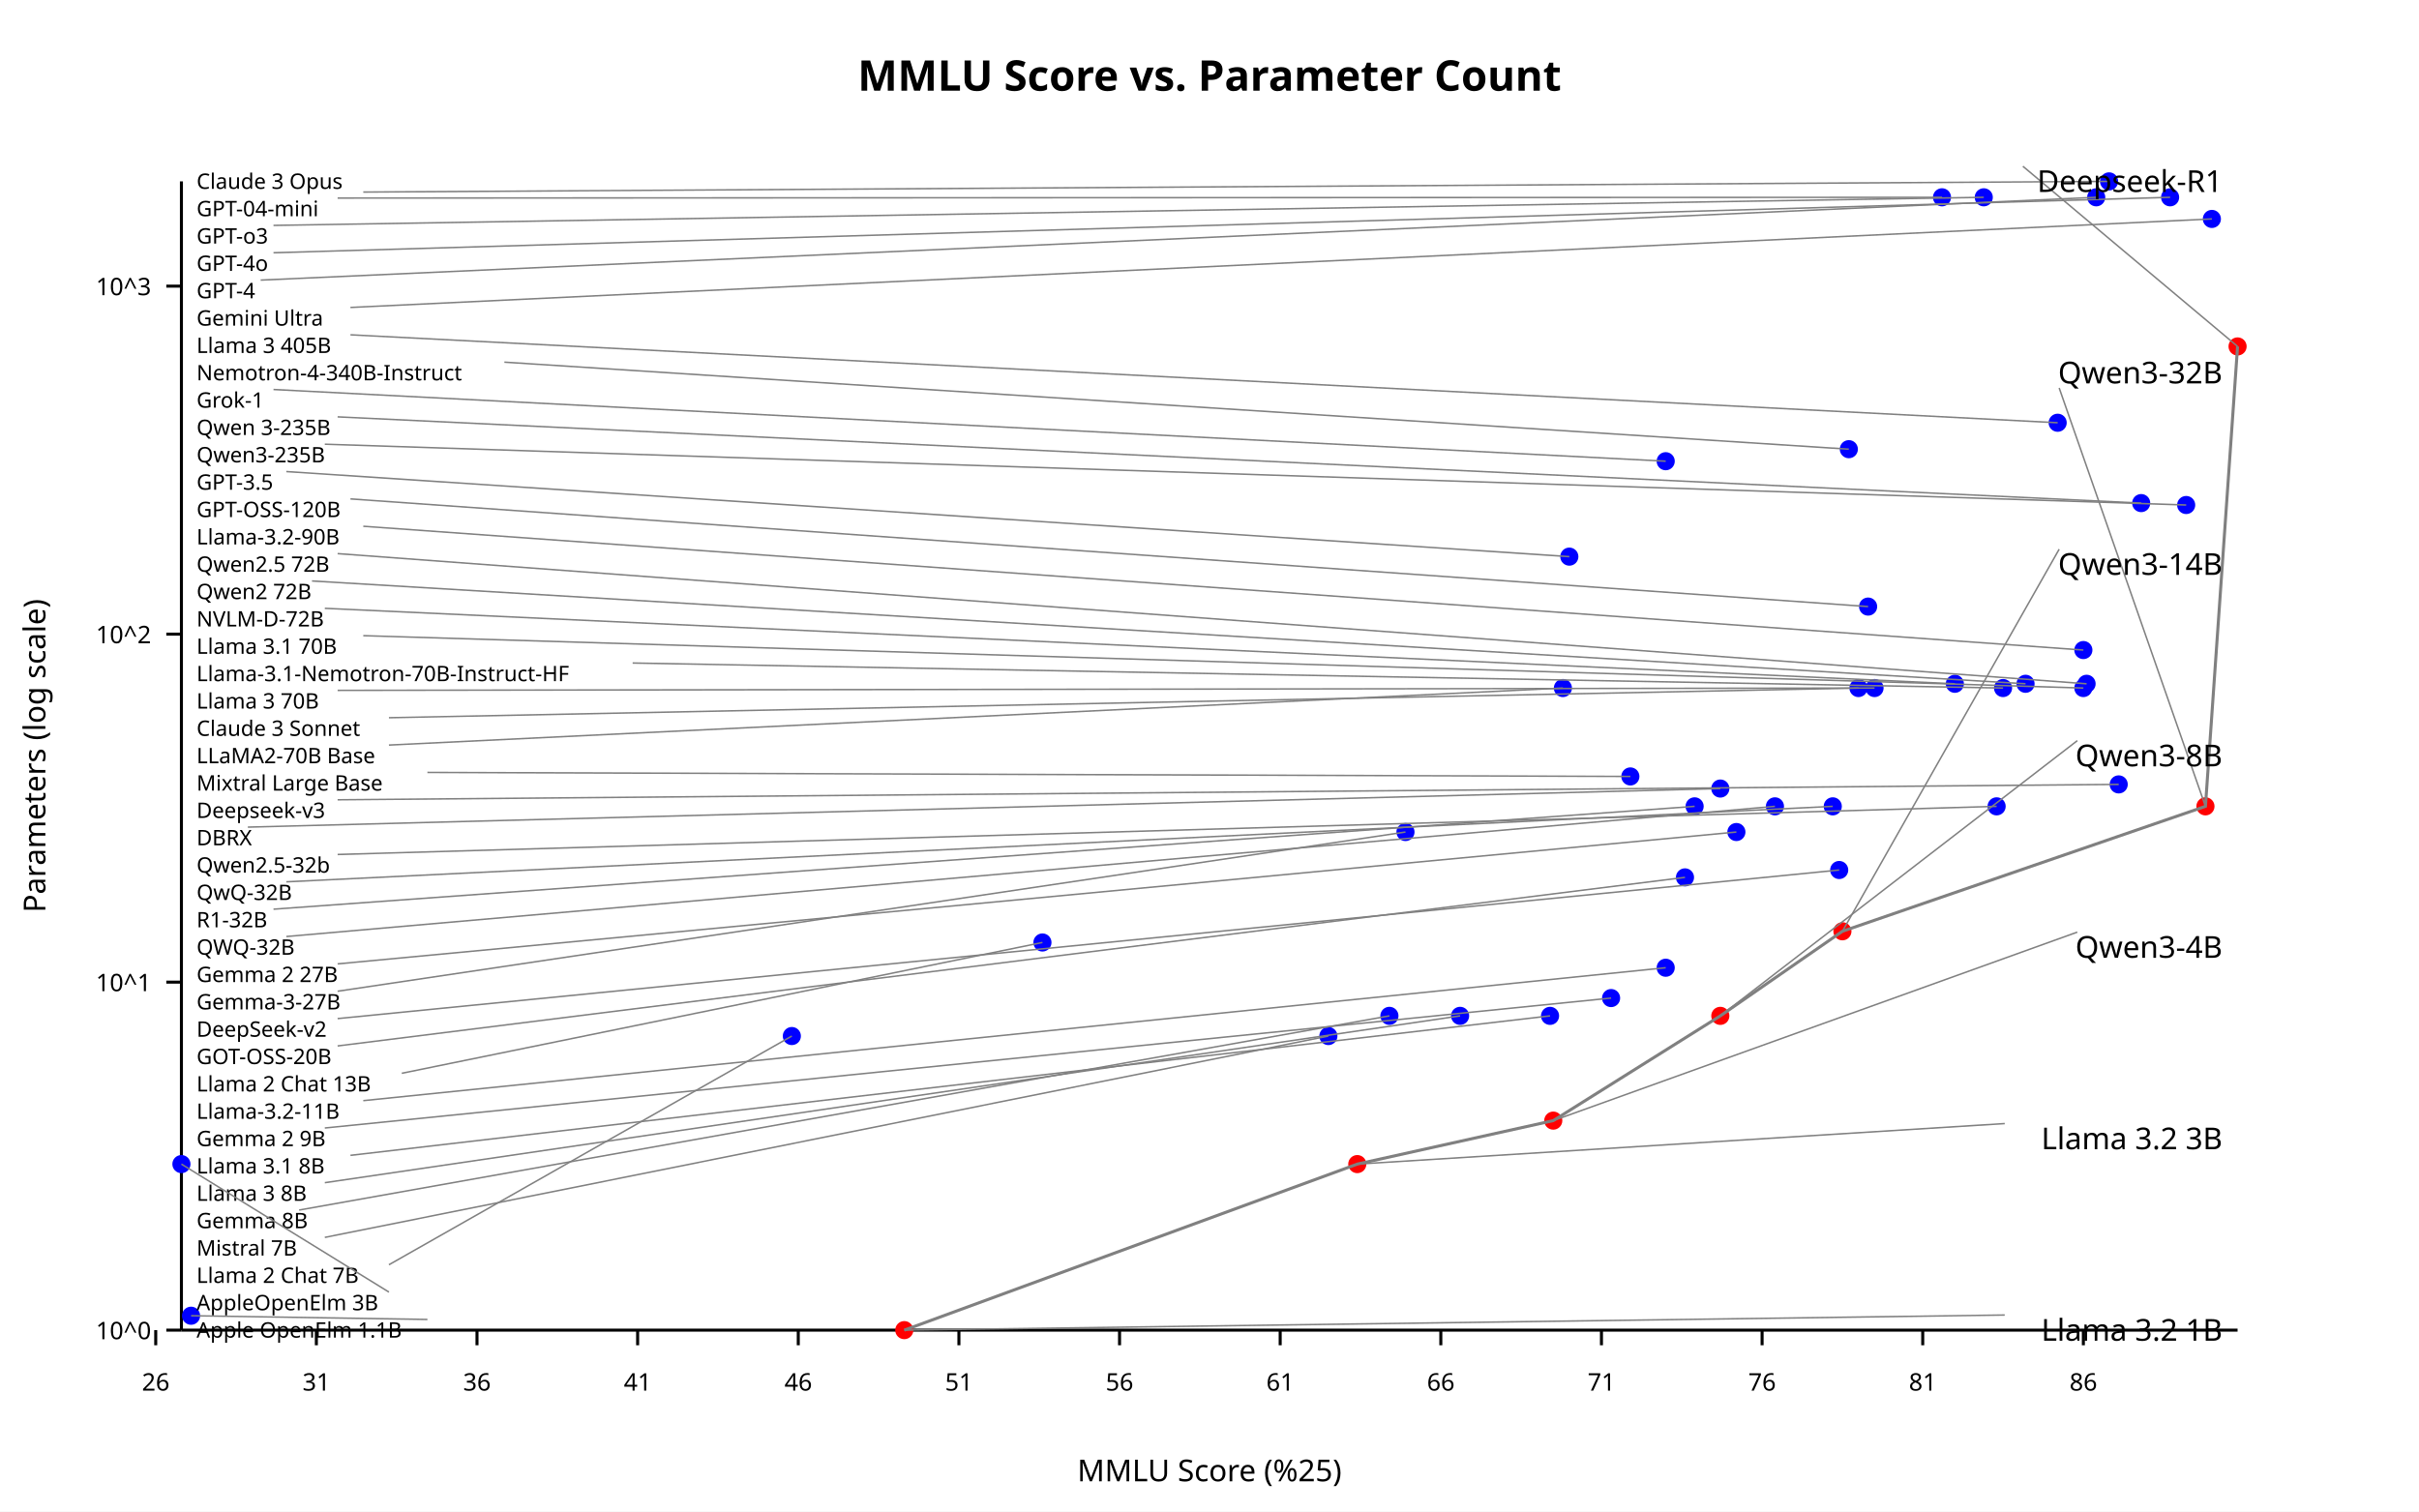
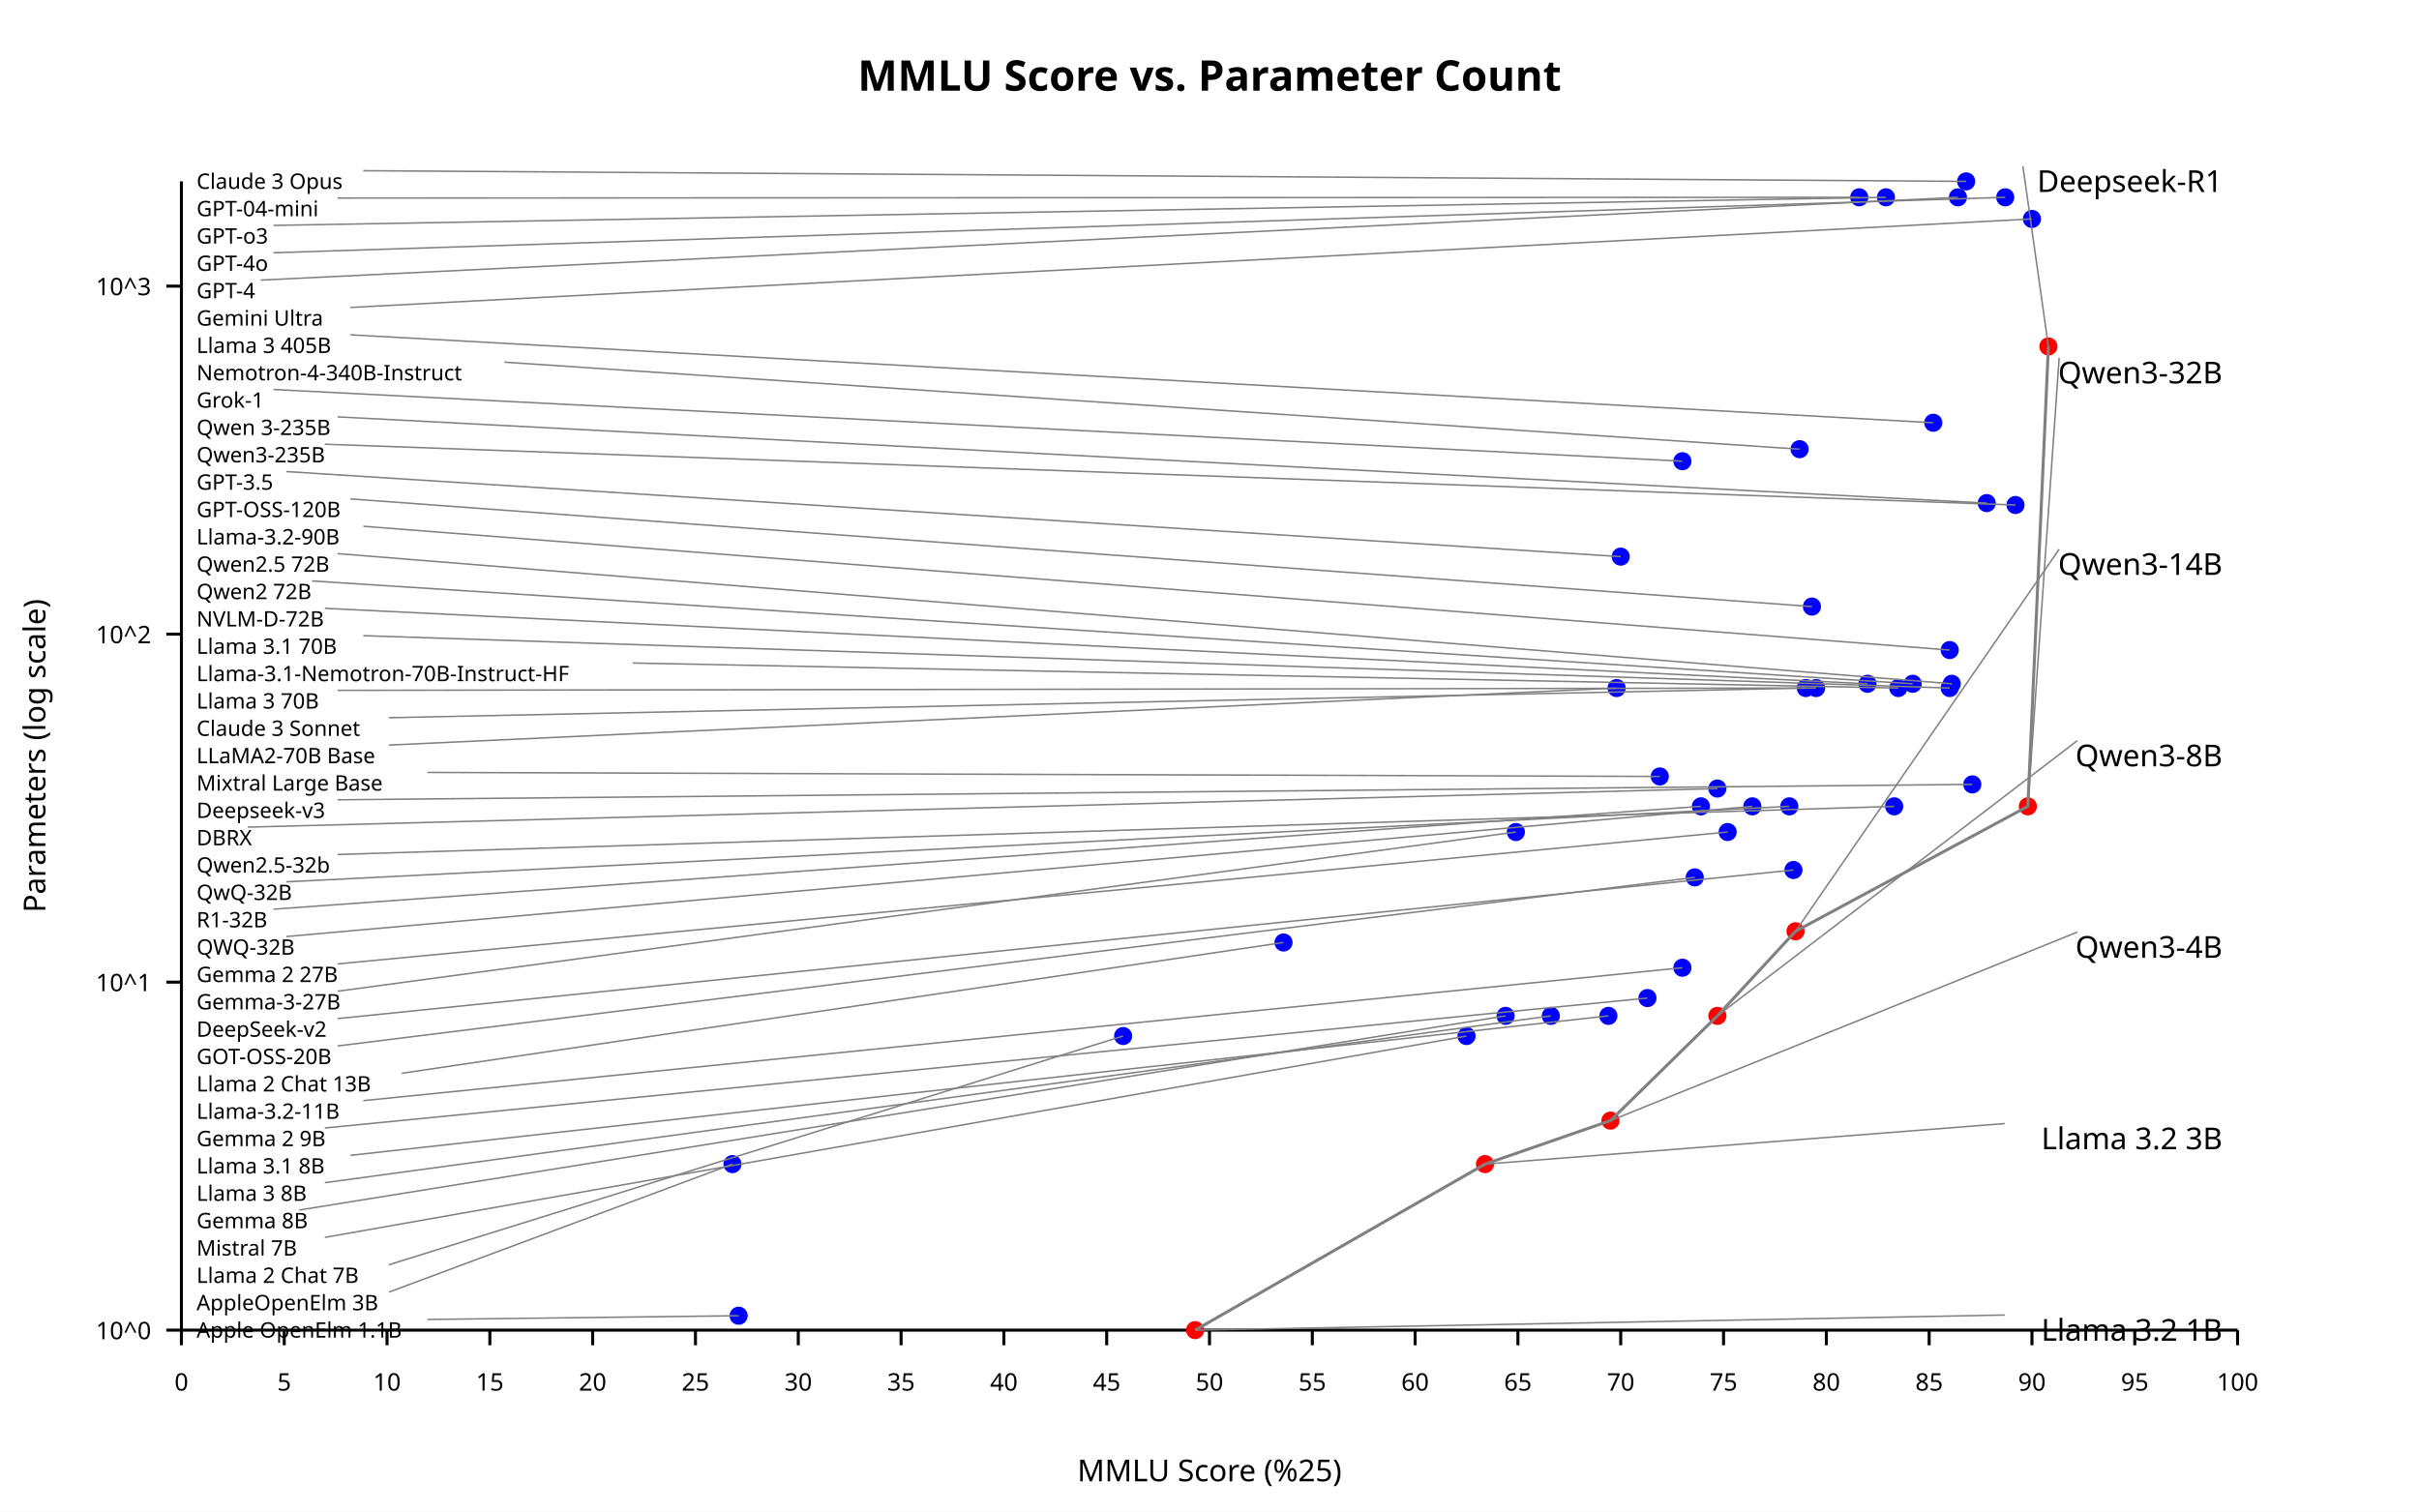
<svg xmlns="http://www.w3.org/2000/svg" width="800" height="500" font-family="sans-serif">
  <rect x="0" y="0" width="800" height="500" fill="white" />
  <line x1="60" y1="440.0" x2="740" y2="440.0" stroke="black" />
  <line x1="60" y1="60" x2="60" y2="440" stroke="black" />
-   <line x1="51.5" y1="440.0" x2="51.5" y2="445.0" stroke="black" />
-   <text x="51.5" y="460.0" font-size="8" text-anchor="middle">26</text>
-   <line x1="104.625" y1="440.0" x2="104.625" y2="445.0" stroke="black" />
-   <text x="104.625" y="460.0" font-size="8" text-anchor="middle">31</text>
-   <line x1="157.75" y1="440.0" x2="157.75" y2="445.0" stroke="black" />
-   <text x="157.75" y="460.0" font-size="8" text-anchor="middle">36</text>
-   <line x1="210.875" y1="440.0" x2="210.875" y2="445.0" stroke="black" />
-   <text x="210.875" y="460.0" font-size="8" text-anchor="middle">41</text>
+   <line x1="60.0" y1="440.0" x2="60.0" y2="445.0" stroke="black" />
+   <text x="60.0" y="460.0" font-size="8" text-anchor="middle">0</text>
+   <line x1="94.0" y1="440.0" x2="94.0" y2="445.0" stroke="black" />
+   <text x="94.0" y="460.0" font-size="8" text-anchor="middle">5</text>
+   <line x1="128.0" y1="440.0" x2="128.0" y2="445.0" stroke="black" />
+   <text x="128.0" y="460.0" font-size="8" text-anchor="middle">10</text>
+   <line x1="162.0" y1="440.0" x2="162.0" y2="445.0" stroke="black" />
+   <text x="162.0" y="460.0" font-size="8" text-anchor="middle">15</text>
+   <line x1="196.0" y1="440.0" x2="196.0" y2="445.0" stroke="black" />
+   <text x="196.0" y="460.0" font-size="8" text-anchor="middle">20</text>
+   <line x1="230.0" y1="440.0" x2="230.0" y2="445.0" stroke="black" />
+   <text x="230.0" y="460.0" font-size="8" text-anchor="middle">25</text>
  <line x1="264.0" y1="440.0" x2="264.0" y2="445.0" stroke="black" />
-   <text x="264.0" y="460.0" font-size="8" text-anchor="middle">46</text>
-   <line x1="317.125" y1="440.0" x2="317.125" y2="445.0" stroke="black" />
-   <text x="317.125" y="460.0" font-size="8" text-anchor="middle">51</text>
-   <line x1="370.25" y1="440.0" x2="370.25" y2="445.0" stroke="black" />
-   <text x="370.25" y="460.0" font-size="8" text-anchor="middle">56</text>
-   <line x1="423.375" y1="440.0" x2="423.375" y2="445.0" stroke="black" />
-   <text x="423.375" y="460.0" font-size="8" text-anchor="middle">61</text>
-   <line x1="476.5" y1="440.0" x2="476.5" y2="445.0" stroke="black" />
-   <text x="476.5" y="460.0" font-size="8" text-anchor="middle">66</text>
-   <line x1="529.625" y1="440.0" x2="529.625" y2="445.0" stroke="black" />
-   <text x="529.625" y="460.0" font-size="8" text-anchor="middle">71</text>
-   <line x1="582.75" y1="440.0" x2="582.75" y2="445.0" stroke="black" />
-   <text x="582.75" y="460.0" font-size="8" text-anchor="middle">76</text>
-   <line x1="635.875" y1="440.0" x2="635.875" y2="445.0" stroke="black" />
-   <text x="635.875" y="460.0" font-size="8" text-anchor="middle">81</text>
-   <line x1="689.0" y1="440.0" x2="689.0" y2="445.0" stroke="black" />
-   <text x="689.0" y="460.0" font-size="8" text-anchor="middle">86</text>
+   <text x="264.0" y="460.0" font-size="8" text-anchor="middle">30</text>
+   <line x1="298.0" y1="440.0" x2="298.0" y2="445.0" stroke="black" />
+   <text x="298.0" y="460.0" font-size="8" text-anchor="middle">35</text>
+   <line x1="332.0" y1="440.0" x2="332.0" y2="445.0" stroke="black" />
+   <text x="332.0" y="460.0" font-size="8" text-anchor="middle">40</text>
+   <line x1="366.0" y1="440.0" x2="366.0" y2="445.0" stroke="black" />
+   <text x="366.0" y="460.0" font-size="8" text-anchor="middle">45</text>
+   <line x1="400.0" y1="440.0" x2="400.0" y2="445.0" stroke="black" />
+   <text x="400.0" y="460.0" font-size="8" text-anchor="middle">50</text>
+   <line x1="434" y1="440.0" x2="434" y2="445.0" stroke="black" />
+   <text x="434" y="460.0" font-size="8" text-anchor="middle">55</text>
+   <line x1="468.0" y1="440.0" x2="468.0" y2="445.0" stroke="black" />
+   <text x="468.0" y="460.0" font-size="8" text-anchor="middle">60</text>
+   <line x1="502.0" y1="440.0" x2="502.0" y2="445.0" stroke="black" />
+   <text x="502.0" y="460.0" font-size="8" text-anchor="middle">65</text>
+   <line x1="536.0" y1="440.0" x2="536.0" y2="445.0" stroke="black" />
+   <text x="536.0" y="460.0" font-size="8" text-anchor="middle">70</text>
+   <line x1="570.0" y1="440.0" x2="570.0" y2="445.0" stroke="black" />
+   <text x="570.0" y="460.0" font-size="8" text-anchor="middle">75</text>
+   <line x1="604.0" y1="440.0" x2="604.0" y2="445.0" stroke="black" />
+   <text x="604.0" y="460.0" font-size="8" text-anchor="middle">80</text>
+   <line x1="638.0" y1="440.0" x2="638.0" y2="445.0" stroke="black" />
+   <text x="638.0" y="460.0" font-size="8" text-anchor="middle">85</text>
+   <line x1="672.0" y1="440.0" x2="672.0" y2="445.0" stroke="black" />
+   <text x="672.0" y="460.0" font-size="8" text-anchor="middle">90</text>
+   <line x1="706.0" y1="440.0" x2="706.0" y2="445.0" stroke="black" />
+   <text x="706.0" y="460.0" font-size="8" text-anchor="middle">95</text>
+   <line x1="740.0" y1="440.0" x2="740.0" y2="445.0" stroke="black" />
+   <text x="740.0" y="460.0" font-size="8" text-anchor="middle">100</text>
  <line x1="60" y1="440.0" x2="55" y2="440.0" stroke="black" />
  <text x="50" y="443.0" font-size="8" text-anchor="end">10^0</text>
  <line x1="60" y1="324.884" x2="55" y2="324.884" stroke="black" />
  <text x="50" y="327.884" font-size="8" text-anchor="end">10^1</text>
  <line x1="60" y1="209.769" x2="55" y2="209.769" stroke="black" />
  <text x="50" y="212.769" font-size="8" text-anchor="end">10^2</text>
  <line x1="60" y1="94.653" x2="55" y2="94.653" stroke="black" />
  <text x="50" y="97.653" font-size="8" text-anchor="end">10^3</text>
  <line x1="60" y1="-20.462" x2="55" y2="-20.462" stroke="black" />
  <text x="50" y="-17.462" font-size="8" text-anchor="end">10^4</text>
-   <circle cx="299.062" cy="440.0" r="3" fill="red" />
-   <circle cx="63.188" cy="435.235" r="3" fill="blue" />
-   <circle cx="448.875" cy="385.076" r="3" fill="red" />
-   <circle cx="439.313" cy="342.716" r="3" fill="blue" />
-   <circle cx="60.0" cy="385.076" r="3" fill="blue" />
-   <circle cx="512.625" cy="336.04" r="3" fill="blue" />
-   <circle cx="660.312" cy="266.734" r="3" fill="blue" />
-   <circle cx="482.875" cy="336.04" r="3" fill="blue" />
-   <circle cx="459.5" cy="336.04" r="3" fill="blue" />
-   <circle cx="532.812" cy="330.152" r="3" fill="blue" />
-   <circle cx="550.875" cy="320.119" r="3" fill="blue" />
-   <circle cx="261.875" cy="342.716" r="3" fill="blue" />
-   <circle cx="344.75" cy="311.768" r="3" fill="blue" />
-   <circle cx="574.25" cy="275.228" r="3" fill="blue" />
-   <circle cx="568.938" cy="260.845" r="3" fill="blue" />
-   <circle cx="539.188" cy="256.844" r="3" fill="blue" />
-   <circle cx="689.0" cy="227.6" r="3" fill="blue" />
-   <circle cx="690.062" cy="226.192" r="3" fill="blue" />
-   <circle cx="662.438" cy="227.6" r="3" fill="blue" />
-   <circle cx="669.875" cy="226.192" r="3" fill="blue" />
-   <circle cx="646.5" cy="226.192" r="3" fill="blue" />
-   <circle cx="619.938" cy="227.6" r="3" fill="blue" />
-   <circle cx="614.625" cy="227.6" r="3" fill="blue" />
-   <circle cx="516.875" cy="227.6" r="3" fill="blue" />
-   <circle cx="606.125" cy="266.734" r="3" fill="blue" />
-   <circle cx="464.813" cy="275.228" r="3" fill="blue" />
-   <circle cx="560.438" cy="266.734" r="3" fill="blue" />
-   <circle cx="740.0" cy="114.6" r="3" fill="red" />
-   <circle cx="608.25" cy="287.792" r="3" fill="blue" />
-   <circle cx="700.688" cy="259.476" r="3" fill="blue" />
-   <circle cx="689.0" cy="215.036" r="3" fill="blue" />
-   <circle cx="519.0" cy="184.131" r="3" fill="blue" />
-   <circle cx="550.875" cy="152.564" r="3" fill="blue" />
-   <circle cx="611.438" cy="148.587" r="3" fill="blue" />
-   <circle cx="587" cy="266.734" r="3" fill="blue" />
-   <circle cx="708.125" cy="166.419" r="3" fill="blue" />
-   <circle cx="513.688" cy="370.694" r="3" fill="red" />
-   <circle cx="568.938" cy="336.04" r="3" fill="red" />
-   <circle cx="609.312" cy="308.063" r="3" fill="red" />
-   <circle cx="729.375" cy="266.734" r="3" fill="red" />
-   <circle cx="680.5" cy="139.841" r="3" fill="blue" />
-   <circle cx="731.5" cy="72.422" r="3" fill="blue" />
-   <circle cx="642.25" cy="65.267" r="3" fill="blue" />
-   <circle cx="656.063" cy="65.267" r="3" fill="blue" />
-   <circle cx="717.688" cy="65.267" r="3" fill="blue" />
-   <circle cx="693.25" cy="65.267" r="3" fill="blue" />
-   <circle cx="697.5" cy="60.0" r="3" fill="blue" />
-   <circle cx="723" cy="167.053" r="3" fill="blue" />
-   <circle cx="557.25" cy="290.231" r="3" fill="blue" />
-   <circle cx="617.812" cy="200.654" r="3" fill="blue" />
-   <polyline fill="none" stroke="gray" stroke-width="1" points="299.062,440.0 448.875,385.076 513.688,370.694 568.938,336.04 609.312,308.063 729.375,266.734 740.0,114.6" />
-   <line x1="697.5" y1="60.0" x2="120.144" y2="63.535" stroke="gray" stroke-width="0.5" />
+   <circle cx="395.24" cy="440.0" r="3" fill="red" />
+   <circle cx="244.28" cy="435.235" r="3" fill="blue" />
+   <circle cx="491.12" cy="385.076" r="3" fill="red" />
+   <circle cx="485.0" cy="342.716" r="3" fill="blue" />
+   <circle cx="242.24" cy="385.076" r="3" fill="blue" />
+   <circle cx="531.92" cy="336.04" r="3" fill="blue" />
+   <circle cx="626.44" cy="266.734" r="3" fill="blue" />
+   <circle cx="512.88" cy="336.04" r="3" fill="blue" />
+   <circle cx="497.92" cy="336.04" r="3" fill="blue" />
+   <circle cx="544.84" cy="330.152" r="3" fill="blue" />
+   <circle cx="556.4" cy="320.119" r="3" fill="blue" />
+   <circle cx="371.44" cy="342.716" r="3" fill="blue" />
+   <circle cx="424.48" cy="311.768" r="3" fill="blue" />
+   <circle cx="571.36" cy="275.228" r="3" fill="blue" />
+   <circle cx="567.96" cy="260.845" r="3" fill="blue" />
+   <circle cx="548.92" cy="256.844" r="3" fill="blue" />
+   <circle cx="644.8" cy="227.6" r="3" fill="blue" />
+   <circle cx="645.48" cy="226.192" r="3" fill="blue" />
+   <circle cx="627.8" cy="227.6" r="3" fill="blue" />
+   <circle cx="632.56" cy="226.192" r="3" fill="blue" />
+   <circle cx="617.6" cy="226.192" r="3" fill="blue" />
+   <circle cx="600.6" cy="227.6" r="3" fill="blue" />
+   <circle cx="597.2" cy="227.6" r="3" fill="blue" />
+   <circle cx="534.64" cy="227.6" r="3" fill="blue" />
+   <circle cx="591.76" cy="266.734" r="3" fill="blue" />
+   <circle cx="501.32" cy="275.228" r="3" fill="blue" />
+   <circle cx="562.52" cy="266.734" r="3" fill="blue" />
+   <circle cx="677.44" cy="114.6" r="3" fill="red" />
+   <circle cx="593.12" cy="287.792" r="3" fill="blue" />
+   <circle cx="652.28" cy="259.476" r="3" fill="blue" />
+   <circle cx="644.8" cy="215.036" r="3" fill="blue" />
+   <circle cx="536.0" cy="184.131" r="3" fill="blue" />
+   <circle cx="556.4" cy="152.564" r="3" fill="blue" />
+   <circle cx="595.16" cy="148.587" r="3" fill="blue" />
+   <circle cx="579.52" cy="266.734" r="3" fill="blue" />
+   <circle cx="657.04" cy="166.419" r="3" fill="blue" />
+   <circle cx="532.6" cy="370.694" r="3" fill="red" />
+   <circle cx="567.96" cy="336.04" r="3" fill="red" />
+   <circle cx="593.8" cy="308.063" r="3" fill="red" />
+   <circle cx="670.64" cy="266.734" r="3" fill="red" />
+   <circle cx="639.36" cy="139.841" r="3" fill="blue" />
+   <circle cx="672.0" cy="72.422" r="3" fill="blue" />
+   <circle cx="614.88" cy="65.267" r="3" fill="blue" />
+   <circle cx="623.72" cy="65.267" r="3" fill="blue" />
+   <circle cx="663.16" cy="65.267" r="3" fill="blue" />
+   <circle cx="647.52" cy="65.267" r="3" fill="blue" />
+   <circle cx="650.24" cy="60.0" r="3" fill="blue" />
+   <circle cx="666.56" cy="167.053" r="3" fill="blue" />
+   <circle cx="560.48" cy="290.231" r="3" fill="blue" />
+   <circle cx="599.24" cy="200.654" r="3" fill="blue" />
+   <polyline fill="none" stroke="gray" stroke-width="1" points="395.24,440.0 491.12,385.076 532.6,370.694 567.96,336.04 593.8,308.063 670.64,266.734 677.44,114.6" />
+   <line x1="650.24" y1="60.0" x2="120.144" y2="56.465" stroke="gray" stroke-width="0.5" />
  <text x="65" y="62.474" font-size="7.07" text-anchor="start">Claude 3 Opus</text>
-   <line x1="642.25" y1="65.267" x2="111.66" y2="65.513" stroke="gray" stroke-width="0.5" />
+   <line x1="614.88" y1="65.267" x2="111.66" y2="65.513" stroke="gray" stroke-width="0.5" />
  <text x="65" y="71.522" font-size="7.07" text-anchor="start">GPT-04-mini</text>
-   <line x1="656.063" y1="65.267" x2="90.451" y2="74.56" stroke="gray" stroke-width="0.5" />
+   <line x1="623.72" y1="65.267" x2="90.451" y2="74.56" stroke="gray" stroke-width="0.5" />
  <text x="65" y="80.57" font-size="7.07" text-anchor="start">GPT-o3</text>
-   <line x1="717.688" y1="65.267" x2="90.451" y2="83.608" stroke="gray" stroke-width="0.5" />
+   <line x1="663.16" y1="65.267" x2="90.451" y2="83.608" stroke="gray" stroke-width="0.5" />
  <text x="65" y="89.617" font-size="7.07" text-anchor="start">GPT-4o</text>
-   <line x1="693.25" y1="65.267" x2="86.209" y2="92.656" stroke="gray" stroke-width="0.5" />
+   <line x1="647.52" y1="65.267" x2="86.209" y2="92.656" stroke="gray" stroke-width="0.5" />
  <text x="65" y="98.665" font-size="7.07" text-anchor="start">GPT-4</text>
-   <line x1="731.5" y1="72.422" x2="115.902" y2="101.703" stroke="gray" stroke-width="0.5" />
+   <line x1="672.0" y1="72.422" x2="115.902" y2="101.703" stroke="gray" stroke-width="0.5" />
  <text x="65" y="107.713" font-size="7.07" text-anchor="start">Gemini Ultra</text>
-   <line x1="680.5" y1="139.841" x2="115.902" y2="110.751" stroke="gray" stroke-width="0.5" />
+   <line x1="639.36" y1="139.841" x2="115.902" y2="110.751" stroke="gray" stroke-width="0.5" />
  <text x="65" y="116.76" font-size="7.07" text-anchor="start">Llama 3 405B</text>
-   <line x1="611.438" y1="148.587" x2="166.805" y2="119.798" stroke="gray" stroke-width="0.5" />
+   <line x1="595.16" y1="148.587" x2="166.805" y2="119.798" stroke="gray" stroke-width="0.5" />
  <text x="65" y="125.808" font-size="7.07" text-anchor="start">Nemotron-4-340B-Instruct</text>
-   <line x1="550.875" y1="152.564" x2="90.451" y2="128.846" stroke="gray" stroke-width="0.5" />
+   <line x1="556.4" y1="152.564" x2="90.451" y2="128.846" stroke="gray" stroke-width="0.5" />
  <text x="65" y="134.855" font-size="7.07" text-anchor="start">Grok-1</text>
-   <line x1="708.125" y1="166.419" x2="111.66" y2="137.894" stroke="gray" stroke-width="0.5" />
+   <line x1="657.04" y1="166.419" x2="111.66" y2="137.894" stroke="gray" stroke-width="0.5" />
  <text x="65" y="143.903" font-size="7.07" text-anchor="start">Qwen 3-235B</text>
-   <line x1="723" y1="167.053" x2="107.419" y2="146.941" stroke="gray" stroke-width="0.5" />
+   <line x1="666.56" y1="167.053" x2="107.419" y2="146.941" stroke="gray" stroke-width="0.5" />
  <text x="65" y="152.951" font-size="7.07" text-anchor="start">Qwen3-235B</text>
-   <line x1="519.0" y1="184.131" x2="94.693" y2="155.989" stroke="gray" stroke-width="0.5" />
+   <line x1="536.0" y1="184.131" x2="94.693" y2="155.989" stroke="gray" stroke-width="0.5" />
  <text x="65" y="161.998" font-size="7.07" text-anchor="start">GPT-3.5</text>
-   <line x1="617.812" y1="200.654" x2="115.902" y2="165.037" stroke="gray" stroke-width="0.5" />
+   <line x1="599.24" y1="200.654" x2="115.902" y2="165.037" stroke="gray" stroke-width="0.5" />
  <text x="65" y="171.046" font-size="7.07" text-anchor="start">GPT-OSS-120B</text>
-   <line x1="689.0" y1="215.036" x2="120.144" y2="174.084" stroke="gray" stroke-width="0.5" />
+   <line x1="644.8" y1="215.036" x2="120.144" y2="174.084" stroke="gray" stroke-width="0.5" />
  <text x="65" y="180.093" font-size="7.07" text-anchor="start">Llama-3.2-90B</text>
-   <line x1="690.062" y1="226.192" x2="111.66" y2="183.132" stroke="gray" stroke-width="0.5" />
+   <line x1="645.48" y1="226.192" x2="111.66" y2="183.132" stroke="gray" stroke-width="0.5" />
  <text x="65" y="189.141" font-size="7.07" text-anchor="start">Qwen2.5 72B</text>
-   <line x1="669.875" y1="226.192" x2="103.177" y2="192.179" stroke="gray" stroke-width="0.5" />
+   <line x1="632.56" y1="226.192" x2="103.177" y2="192.179" stroke="gray" stroke-width="0.5" />
  <text x="65" y="198.189" font-size="7.07" text-anchor="start">Qwen2 72B</text>
-   <line x1="646.5" y1="226.192" x2="107.419" y2="201.227" stroke="gray" stroke-width="0.5" />
+   <line x1="617.6" y1="226.192" x2="107.419" y2="201.227" stroke="gray" stroke-width="0.5" />
  <text x="65" y="207.236" font-size="7.07" text-anchor="start">NVLM-D-72B</text>
-   <line x1="689.0" y1="227.6" x2="120.144" y2="210.275" stroke="gray" stroke-width="0.5" />
+   <line x1="644.8" y1="227.6" x2="120.144" y2="210.275" stroke="gray" stroke-width="0.5" />
  <text x="65" y="216.284" font-size="7.07" text-anchor="start">Llama 3.1 70B</text>
-   <line x1="662.438" y1="227.6" x2="209.223" y2="219.322" stroke="gray" stroke-width="0.5" />
+   <line x1="627.8" y1="227.6" x2="209.223" y2="219.322" stroke="gray" stroke-width="0.5" />
  <text x="65" y="225.332" font-size="7.07" text-anchor="start">Llama-3.1-Nemotron-70B-Instruct-HF</text>
-   <line x1="619.938" y1="227.6" x2="111.66" y2="228.37" stroke="gray" stroke-width="0.5" />
+   <line x1="600.6" y1="227.6" x2="111.66" y2="228.37" stroke="gray" stroke-width="0.5" />
  <text x="65" y="234.379" font-size="7.07" text-anchor="start">Llama 3 70B</text>
-   <line x1="614.625" y1="227.6" x2="128.628" y2="237.417" stroke="gray" stroke-width="0.5" />
+   <line x1="597.2" y1="227.6" x2="128.628" y2="237.417" stroke="gray" stroke-width="0.5" />
  <text x="65" y="243.427" font-size="7.07" text-anchor="start">Claude 3 Sonnet</text>
-   <line x1="516.875" y1="227.6" x2="128.628" y2="246.465" stroke="gray" stroke-width="0.5" />
+   <line x1="534.64" y1="227.6" x2="128.628" y2="246.465" stroke="gray" stroke-width="0.5" />
  <text x="65" y="252.474" font-size="7.07" text-anchor="start">LLaMA2-70B Base</text>
-   <line x1="539.188" y1="256.844" x2="141.353" y2="255.513" stroke="gray" stroke-width="0.5" />
+   <line x1="548.92" y1="256.844" x2="141.353" y2="255.513" stroke="gray" stroke-width="0.5" />
  <text x="65" y="261.522" font-size="7.07" text-anchor="start">Mixtral Large Base</text>
-   <line x1="700.688" y1="259.476" x2="111.66" y2="264.56" stroke="gray" stroke-width="0.5" />
+   <line x1="652.28" y1="259.476" x2="111.66" y2="264.56" stroke="gray" stroke-width="0.5" />
  <text x="65" y="270.57" font-size="7.07" text-anchor="start">Deepseek-v3</text>
-   <line x1="568.938" y1="260.845" x2="81.967" y2="273.608" stroke="gray" stroke-width="0.5" />
+   <line x1="567.96" y1="260.845" x2="81.967" y2="273.608" stroke="gray" stroke-width="0.5" />
  <text x="65" y="279.617" font-size="7.07" text-anchor="start">DBRX</text>
-   <line x1="660.312" y1="266.734" x2="111.66" y2="282.656" stroke="gray" stroke-width="0.5" />
+   <line x1="626.44" y1="266.734" x2="111.66" y2="282.656" stroke="gray" stroke-width="0.5" />
  <text x="65" y="288.665" font-size="7.07" text-anchor="start">Qwen2.5-32b</text>
-   <line x1="606.125" y1="266.734" x2="94.693" y2="291.703" stroke="gray" stroke-width="0.5" />
+   <line x1="591.76" y1="266.734" x2="94.693" y2="291.703" stroke="gray" stroke-width="0.5" />
  <text x="65" y="297.713" font-size="7.07" text-anchor="start">QwQ-32B</text>
-   <line x1="560.438" y1="266.734" x2="90.451" y2="300.751" stroke="gray" stroke-width="0.5" />
+   <line x1="562.52" y1="266.734" x2="90.451" y2="300.751" stroke="gray" stroke-width="0.5" />
  <text x="65" y="306.76" font-size="7.07" text-anchor="start">R1-32B</text>
-   <line x1="587" y1="266.734" x2="94.693" y2="309.798" stroke="gray" stroke-width="0.5" />
+   <line x1="579.52" y1="266.734" x2="94.693" y2="309.798" stroke="gray" stroke-width="0.5" />
  <text x="65" y="315.808" font-size="7.07" text-anchor="start">QWQ-32B</text>
-   <line x1="574.25" y1="275.228" x2="111.66" y2="318.846" stroke="gray" stroke-width="0.5" />
+   <line x1="571.36" y1="275.228" x2="111.66" y2="318.846" stroke="gray" stroke-width="0.5" />
  <text x="65" y="324.855" font-size="7.07" text-anchor="start">Gemma 2 27B</text>
-   <line x1="464.813" y1="275.228" x2="111.66" y2="327.894" stroke="gray" stroke-width="0.5" />
+   <line x1="501.32" y1="275.228" x2="111.66" y2="327.894" stroke="gray" stroke-width="0.5" />
  <text x="65" y="333.903" font-size="7.07" text-anchor="start">Gemma-3-27B</text>
-   <line x1="608.25" y1="287.792" x2="111.66" y2="336.941" stroke="gray" stroke-width="0.5" />
+   <line x1="593.12" y1="287.792" x2="111.66" y2="336.941" stroke="gray" stroke-width="0.5" />
  <text x="65" y="342.951" font-size="7.07" text-anchor="start">DeepSeek-v2</text>
-   <line x1="557.25" y1="290.231" x2="111.66" y2="345.989" stroke="gray" stroke-width="0.5" />
+   <line x1="560.48" y1="290.231" x2="111.66" y2="345.989" stroke="gray" stroke-width="0.5" />
  <text x="65" y="351.998" font-size="7.07" text-anchor="start">GOT-OSS-20B</text>
-   <line x1="344.75" y1="311.768" x2="132.87" y2="355.037" stroke="gray" stroke-width="0.5" />
+   <line x1="424.48" y1="311.768" x2="132.87" y2="355.037" stroke="gray" stroke-width="0.5" />
  <text x="65" y="361.046" font-size="7.07" text-anchor="start">Llama 2 Chat 13B</text>
-   <line x1="550.875" y1="320.119" x2="120.144" y2="364.084" stroke="gray" stroke-width="0.5" />
+   <line x1="556.4" y1="320.119" x2="120.144" y2="364.084" stroke="gray" stroke-width="0.5" />
  <text x="65" y="370.093" font-size="7.07" text-anchor="start">Llama-3.2-11B</text>
-   <line x1="532.812" y1="330.152" x2="107.419" y2="373.132" stroke="gray" stroke-width="0.5" />
+   <line x1="544.84" y1="330.152" x2="107.419" y2="373.132" stroke="gray" stroke-width="0.5" />
  <text x="65" y="379.141" font-size="7.07" text-anchor="start">Gemma 2 9B</text>
-   <line x1="512.625" y1="336.04" x2="115.902" y2="382.179" stroke="gray" stroke-width="0.5" />
+   <line x1="531.92" y1="336.04" x2="115.902" y2="382.179" stroke="gray" stroke-width="0.5" />
  <text x="65" y="388.189" font-size="7.07" text-anchor="start">Llama 3.1 8B</text>
-   <line x1="482.875" y1="336.04" x2="107.419" y2="391.227" stroke="gray" stroke-width="0.5" />
+   <line x1="512.88" y1="336.04" x2="107.419" y2="391.227" stroke="gray" stroke-width="0.5" />
  <text x="65" y="397.236" font-size="7.07" text-anchor="start">Llama 3 8B</text>
-   <line x1="459.5" y1="336.04" x2="98.935" y2="400.275" stroke="gray" stroke-width="0.5" />
+   <line x1="497.92" y1="336.04" x2="98.935" y2="400.275" stroke="gray" stroke-width="0.5" />
  <text x="65" y="406.284" font-size="7.07" text-anchor="start">Gemma 8B</text>
-   <line x1="439.313" y1="342.716" x2="107.419" y2="409.322" stroke="gray" stroke-width="0.5" />
+   <line x1="485.0" y1="342.716" x2="107.419" y2="409.322" stroke="gray" stroke-width="0.5" />
  <text x="65" y="415.332" font-size="7.07" text-anchor="start">Mistral 7B</text>
-   <line x1="261.875" y1="342.716" x2="128.628" y2="418.37" stroke="gray" stroke-width="0.5" />
+   <line x1="371.44" y1="342.716" x2="128.628" y2="418.37" stroke="gray" stroke-width="0.5" />
  <text x="65" y="424.379" font-size="7.07" text-anchor="start">Llama 2 Chat 7B</text>
-   <line x1="60.0" y1="385.076" x2="128.628" y2="427.417" stroke="gray" stroke-width="0.5" />
+   <line x1="242.24" y1="385.076" x2="128.628" y2="427.417" stroke="gray" stroke-width="0.5" />
  <text x="65" y="433.427" font-size="7.07" text-anchor="start">AppleOpenElm 3B</text>
-   <line x1="63.188" y1="435.235" x2="141.353" y2="436.465" stroke="gray" stroke-width="0.5" />
+   <line x1="244.28" y1="435.235" x2="141.353" y2="436.465" stroke="gray" stroke-width="0.5" />
  <text x="65" y="442.474" font-size="7.07" text-anchor="start">Apple OpenElm 1.1B</text>
-   <line x1="740.0" y1="114.6" x2="669.0" y2="55.0" stroke="gray" stroke-width="0.5" />
+   <line x1="677.44" y1="114.6" x2="669.0" y2="55.0" stroke="gray" stroke-width="0.5" />
  <text x="735" y="63.5" font-size="10" text-anchor="end">Deepseek-R1</text>
-   <line x1="729.375" y1="266.734" x2="681.0" y2="128.333" stroke="gray" stroke-width="0.5" />
+   <line x1="670.64" y1="266.734" x2="681.0" y2="118.333" stroke="gray" stroke-width="0.5" />
  <text x="735" y="126.833" font-size="10" text-anchor="end">Qwen3-32B</text>
-   <line x1="609.312" y1="308.063" x2="681.0" y2="181.667" stroke="gray" stroke-width="0.5" />
+   <line x1="593.8" y1="308.063" x2="681.0" y2="181.667" stroke="gray" stroke-width="0.5" />
  <text x="735" y="190.167" font-size="10" text-anchor="end">Qwen3-14B</text>
-   <line x1="568.938" y1="336.04" x2="687.0" y2="245.0" stroke="gray" stroke-width="0.5" />
+   <line x1="567.96" y1="336.04" x2="687.0" y2="245.0" stroke="gray" stroke-width="0.5" />
  <text x="735" y="253.5" font-size="10" text-anchor="end">Qwen3-8B</text>
-   <line x1="513.688" y1="370.694" x2="687.0" y2="308.333" stroke="gray" stroke-width="0.5" />
+   <line x1="532.6" y1="370.694" x2="687.0" y2="308.333" stroke="gray" stroke-width="0.5" />
  <text x="735" y="316.833" font-size="10" text-anchor="end">Qwen3-4B</text>
-   <line x1="448.875" y1="385.076" x2="663.0" y2="371.667" stroke="gray" stroke-width="0.5" />
+   <line x1="491.12" y1="385.076" x2="663.0" y2="371.667" stroke="gray" stroke-width="0.5" />
  <text x="735" y="380.167" font-size="10" text-anchor="end">Llama 3.2 3B</text>
-   <line x1="299.062" y1="440.0" x2="663.0" y2="435.0" stroke="gray" stroke-width="0.5" />
+   <line x1="395.24" y1="440.0" x2="663.0" y2="435.0" stroke="gray" stroke-width="0.5" />
  <text x="735" y="443.5" font-size="10" text-anchor="end">Llama 3.2 1B</text>
  <text x="400.0" y="30.0" font-size="14" text-anchor="middle" font-weight="bold">MMLU Score vs. Parameter Count</text>
  <text x="400.0" y="490" font-size="10" text-anchor="middle">MMLU Score (%25)</text>
  <text x="15" y="250.0" font-size="10" text-anchor="middle" transform="rotate(-90,15,250.0)">Parameters (log scale)</text>
</svg>
